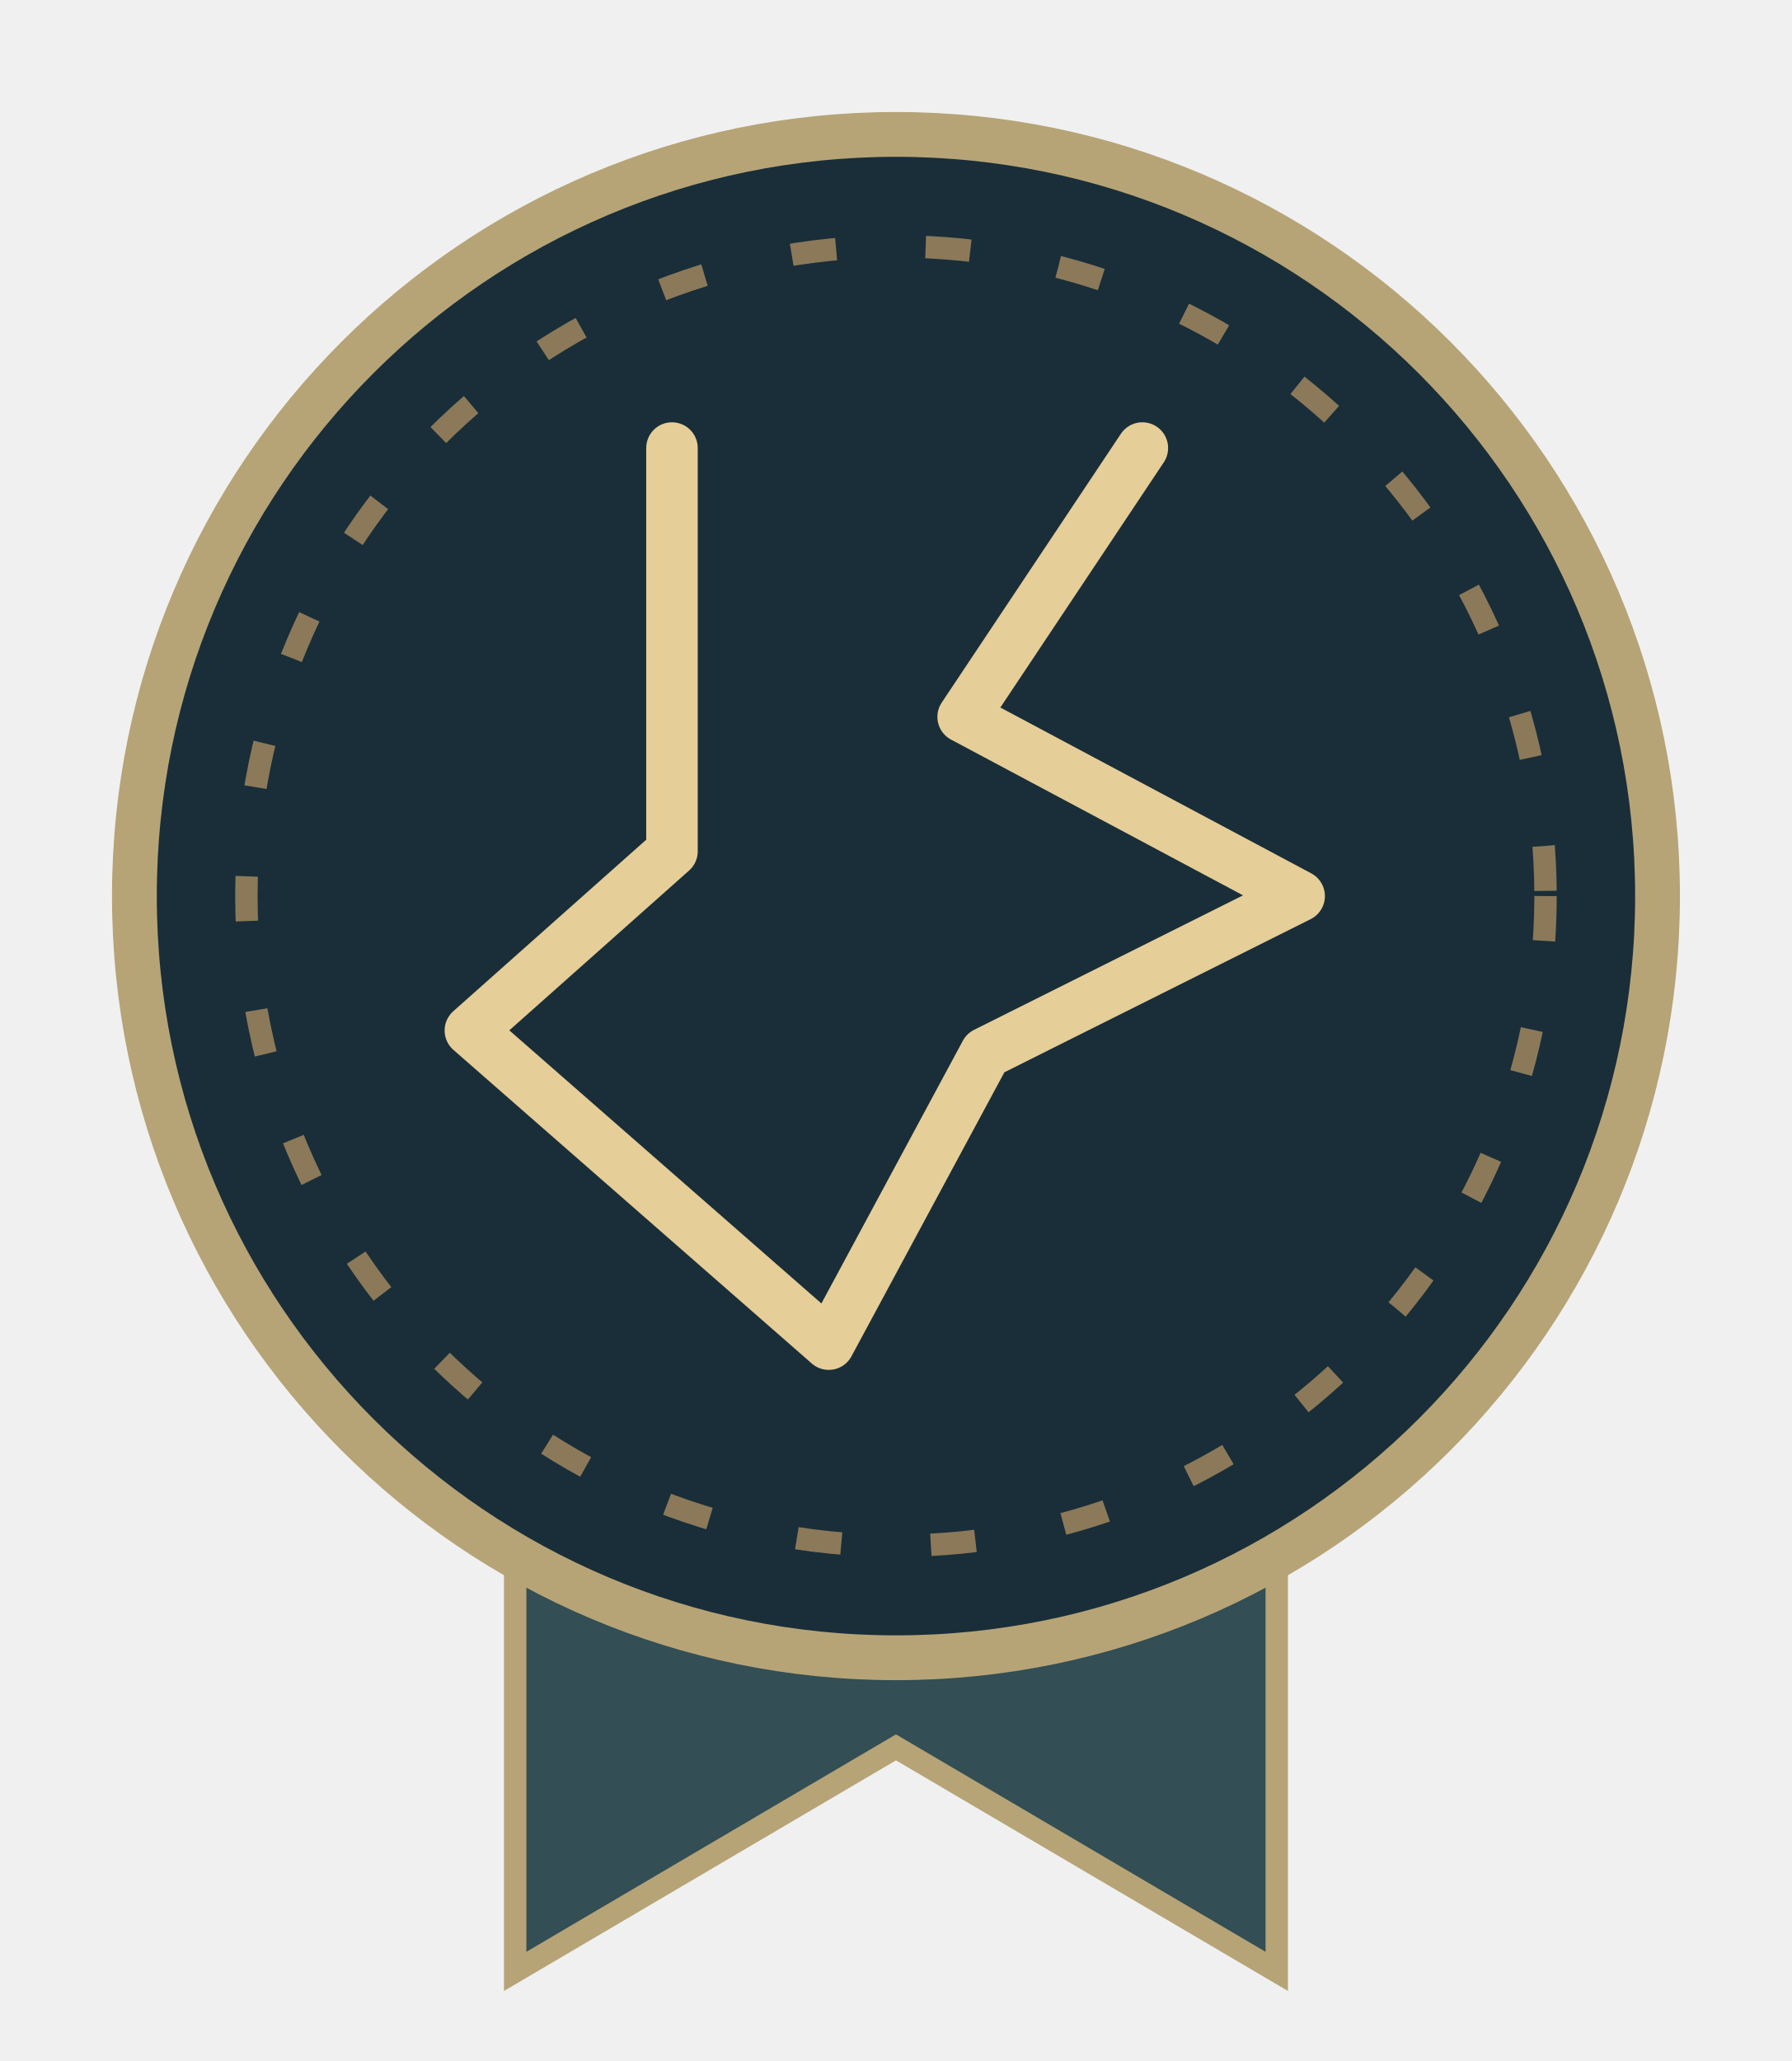
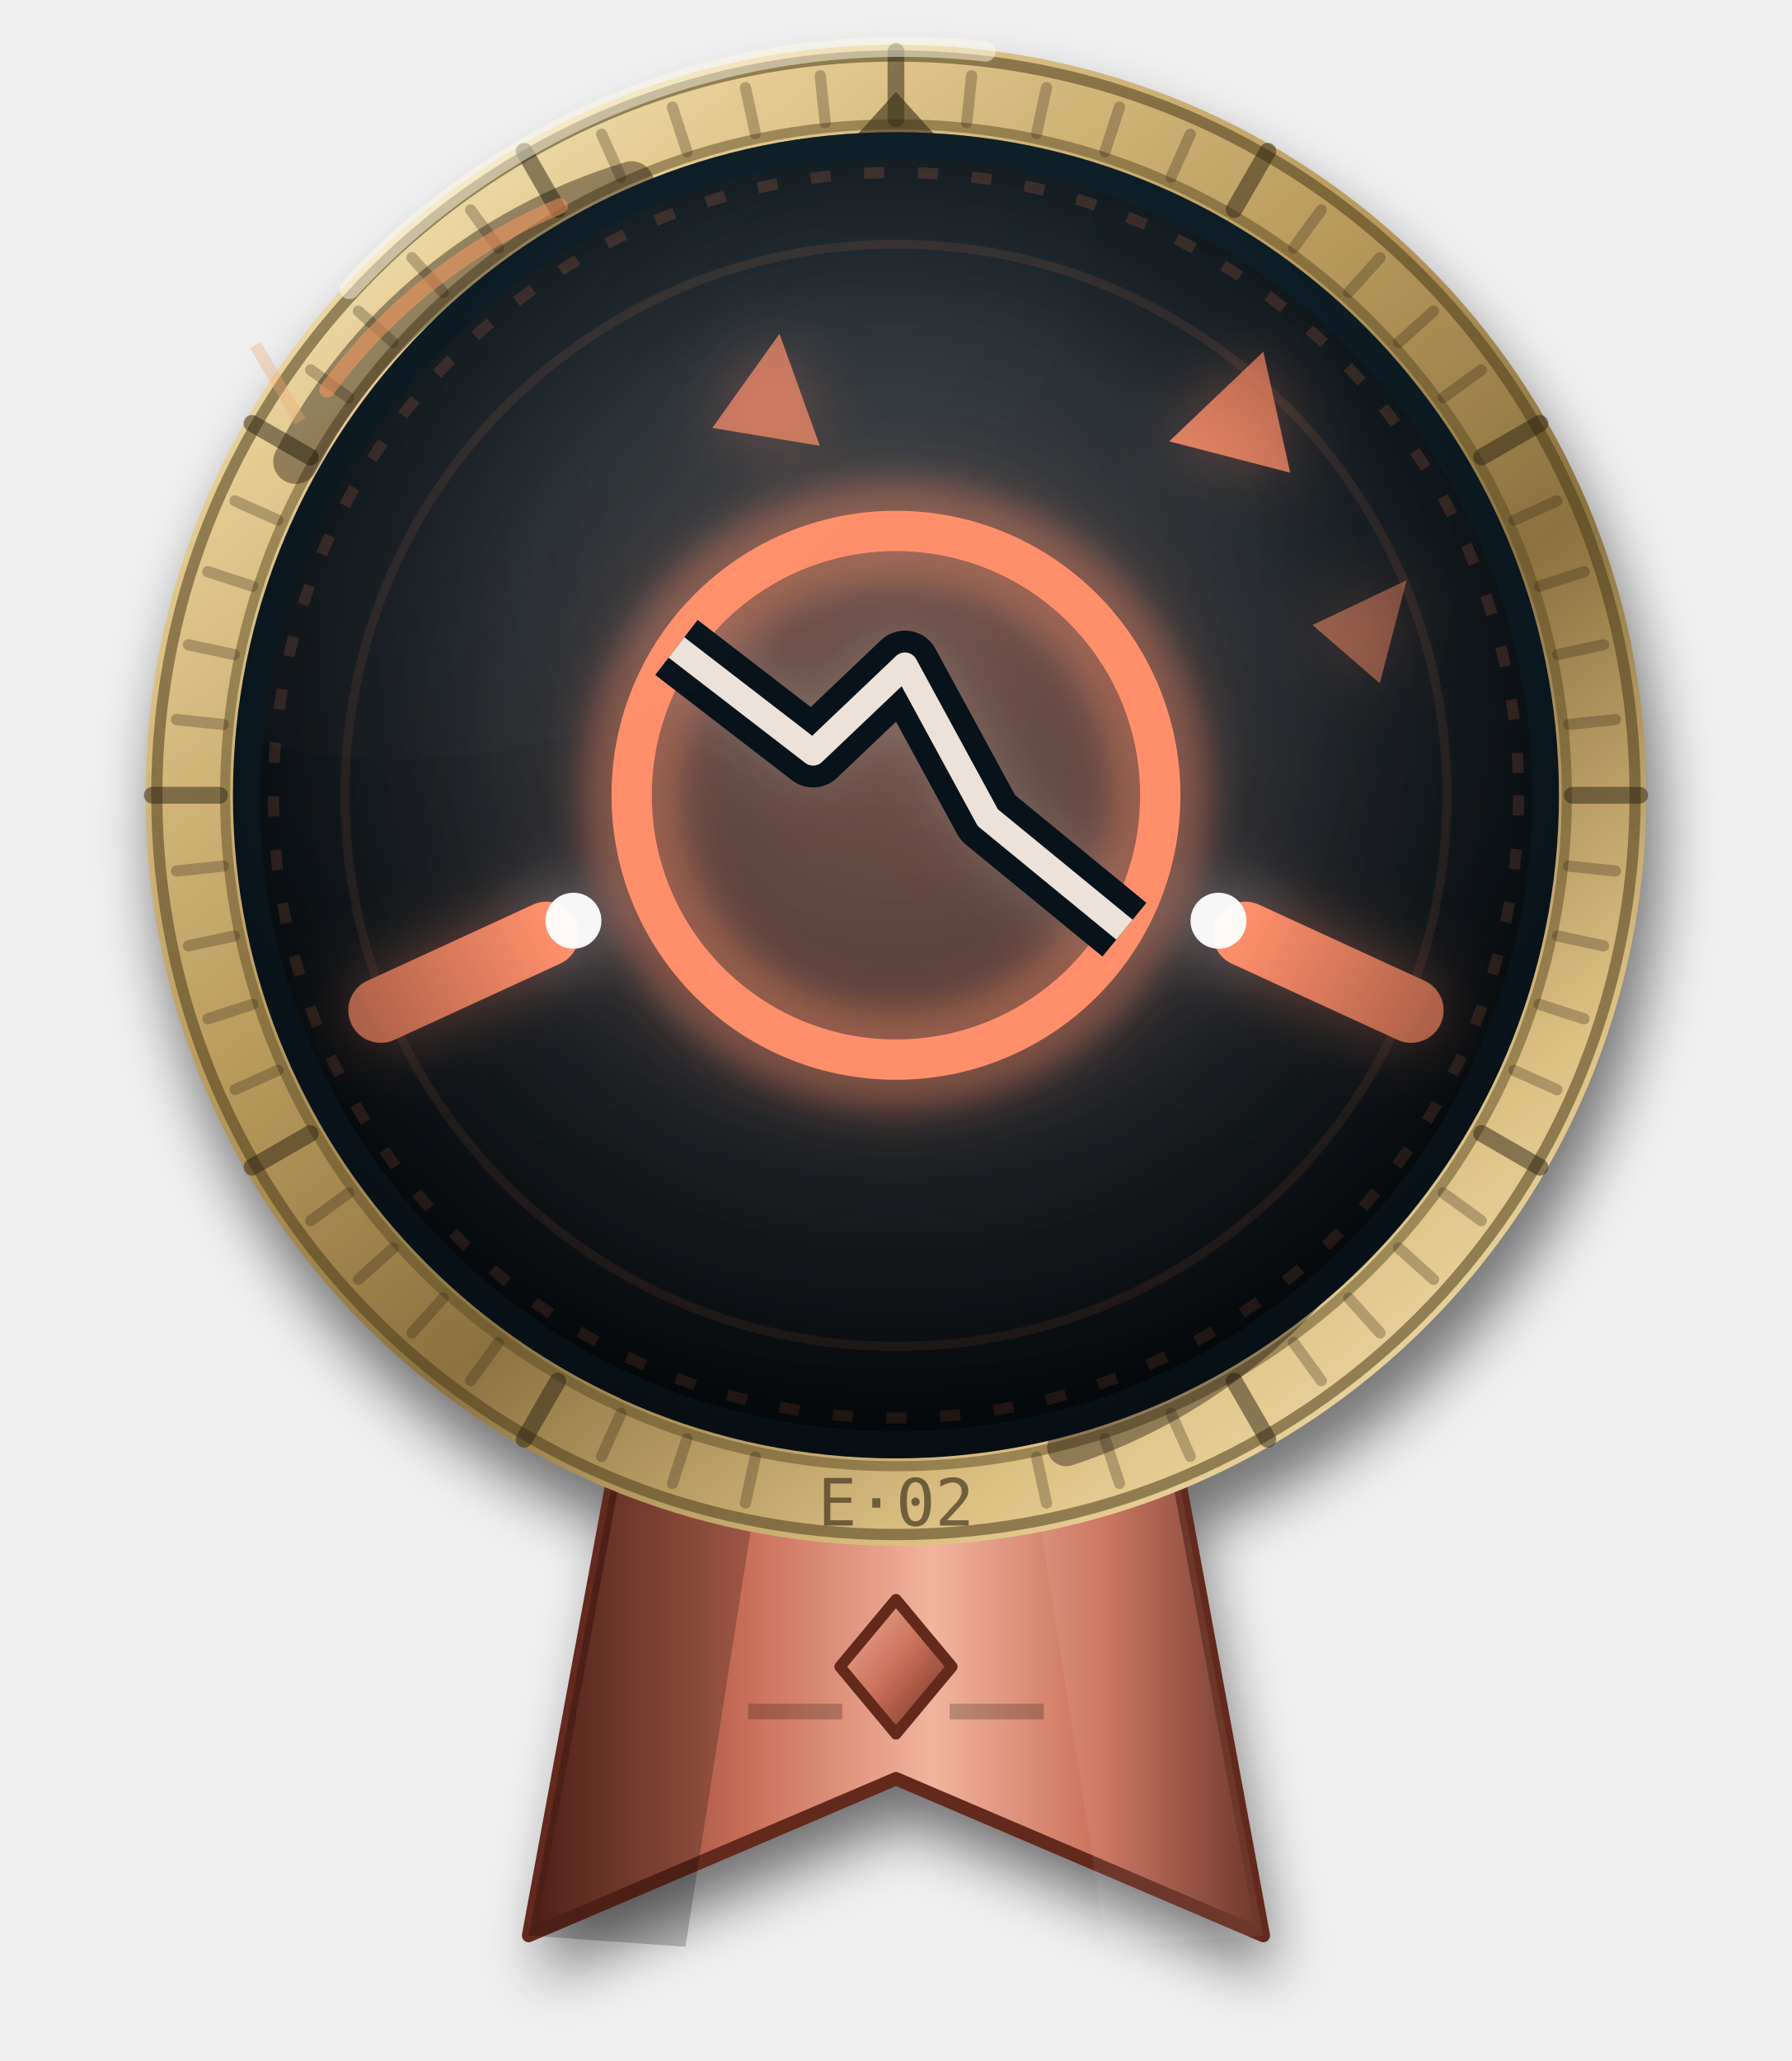
- <svg xmlns="http://www.w3.org/2000/svg" viewBox="0 0 80 92" role="img" aria-label="断开的核心">
-   <path d="M23 62v26l17-10 17 10V62" fill="#334e54" stroke="#b6a477" />
-   <circle cx="40" cy="40" r="34" fill="#192e38" stroke="#b6a477" stroke-width="2" />
-   <circle cx="40" cy="40" r="29" fill="none" stroke="#8b7959" stroke-dasharray="2 4" />
-   <path d="M30 20v18l-9 8 16 14 7-13 14-7-15-8 8-12" fill="none" stroke="#e6ce98" stroke-width="2.3" stroke-linecap="round" stroke-linejoin="round" />
+ <svg xmlns="http://www.w3.org/2000/svg" viewBox="0 0 80 92" width="80" height="92" role="img" aria-label="寂灭 · 断开的核心">
+   <defs>
+     <linearGradient id="ring-b02" x1=".12" y1="0" x2=".88" y2="1">
+       <stop offset="0" stop-color="#fdf3cd" />
+       <stop offset=".16" stop-color="#e3ca90" />
+       <stop offset=".4" stop-color="#b99b5d" />
+       <stop offset=".6" stop-color="#8b723f" />
+       <stop offset=".82" stop-color="#dcc083" />
+       <stop offset="1" stop-color="#f6e7b6" />
+     </linearGradient>
+     <linearGradient id="rb-b02" x1="0" y1="0" x2="1" y2="0">
+       <stop offset="0" stop-color="#63291d" />
+       <stop offset=".3" stop-color="#c9705a" />
+       <stop offset=".55" stop-color="#f2b49e" />
+       <stop offset=".78" stop-color="#c9705a" />
+       <stop offset="1" stop-color="#63291d" />
+     </linearGradient>
+     <linearGradient id="gem-b02" x1="0" y1="0" x2="1" y2="1">
+       <stop offset="0" stop-color="#f2b49e" />
+       <stop offset=".5" stop-color="#c9705a" />
+       <stop offset="1" stop-color="#63291d" />
+     </linearGradient>
+     <radialGradient id="face-b02" cx=".5" cy=".32" r=".82">
+       <stop offset="0" stop-color="#17313d" />
+       <stop offset=".5" stop-color="#0c1a22" />
+       <stop offset="1" stop-color="#04090d" />
+     </radialGradient>
+     <radialGradient id="amb-b02" cx=".5" cy=".45" r=".55">
+       <stop offset="0" stop-color="#ff8f6b" stop-opacity=".26" />
+       <stop offset=".62" stop-color="#ff8f6b" stop-opacity=".08" />
+       <stop offset="1" stop-color="#ff8f6b" stop-opacity="0" />
+     </radialGradient>
+     <radialGradient id="vig-b02" cx=".5" cy=".45" r=".55">
+       <stop offset=".55" stop-color="#000000" stop-opacity="0" />
+       <stop offset=".86" stop-color="#000000" stop-opacity=".34" />
+       <stop offset="1" stop-color="#000000" stop-opacity=".6" />
+     </radialGradient>
+     <linearGradient id="sh-b02" x1=".1" y1="0" x2=".7" y2="1">
+       <stop offset="0" stop-color="#ffffff" stop-opacity=".16" />
+       <stop offset=".45" stop-color="#ffffff" stop-opacity=".03" />
+       <stop offset="1" stop-color="#ffffff" stop-opacity="0" />
+     </linearGradient>
+     <linearGradient id="cone-b02" x1=".5" y1="0" x2=".5" y2="1">
+       <stop offset="0" stop-color="#fff3d8" stop-opacity=".3" />
+       <stop offset=".55" stop-color="#ffe6b4" stop-opacity=".12" />
+       <stop offset="1" stop-color="#ffe6b4" stop-opacity="0" />
+     </linearGradient>
+     <filter id="soft-b02" x="-40%" y="-40%" width="180%" height="180%">
+       <feGaussianBlur stdDeviation=".62" />
+     </filter>
+     <filter id="bloom-b02" x="-30%" y="-30%" width="160%" height="160%">
+       <feGaussianBlur stdDeviation="1.5" />
+     </filter>
+     <filter id="shad-b02" x="-40%" y="-40%" width="180%" height="180%">
+       <feGaussianBlur stdDeviation="1.35" />
+     </filter>
+     <clipPath id="clip-b02">
+       <circle cx="40" cy="35.5" r="28.4" />
+     </clipPath>
+   </defs>
+   <g filter="url(#shad-b02)" opacity=".55" transform="translate(.5 1.8)">
+     <path d="M29.4 55 H50.6 L56.4 86.4 L40 79.4 L23.6 86.4 Z" fill="#000000" />
+     <path d="M73.50 35.50 A33.5 33.5 0 1 1 6.50 35.50 A33.5 33.5 0 1 1 73.50 35.50 L69.60 35.50 A29.6 29.6 0 1 0 10.40 35.50 A29.6 29.6 0 1 0 69.60 35.50 Z" fill="#000000" />
+   </g>
+   <path d="M29.4 55 H50.6 L56.4 86.4 L40 79.4 L23.6 86.4 Z" fill="url(#rb-b02)" stroke="#63291d" stroke-width=".6" stroke-linejoin="round" />
+   <path d="M29.4 55 L23.6 86.4 L30.6 86.9 L35.6 55 Z" fill="#000000" opacity=".22" />
+   <path d="M50.6 55 L56.4 86.4 L49.4 86.9 L44.4 55 Z" fill="#ffffff" opacity=".07" />
+   <path d="M30.4 55.6 H49.6" stroke="#000000" stroke-width="1.6" opacity=".3" />
+   <path d="M40 71.4 l2.5 3 l-2.5 3 l-2.5 -3 Z" fill="url(#gem-b02)" stroke="#63291d" stroke-width=".5" stroke-linejoin="round" />
+   <path d="M33.4 76.4 H37.6 M42.4 76.4 H46.6" stroke="#000000" stroke-width=".7" opacity=".22" />
+   <path d="M73.50 35.50 A33.5 33.5 0 1 1 6.50 35.50 A33.5 33.5 0 1 1 73.50 35.50 L69.60 35.50 A29.6 29.6 0 1 0 10.40 35.50 A29.6 29.6 0 1 0 69.60 35.50 Z" fill="url(#ring-b02)" />
+   <circle cx="40" cy="35.5" r="33" fill="none" stroke="#4b3d1c" stroke-opacity=".55" stroke-width=".5" />
+   <circle cx="40" cy="35.5" r="29.95" fill="none" stroke="#5a4a24" stroke-opacity=".5" stroke-width=".45" />
+   <path d="M70.20 35.50 L73.20 35.50" stroke="#2b2314" stroke-opacity="0.5" stroke-width="0.75" stroke-linecap="round" />
+   <path d="M70.03 38.66 L72.12 38.88" stroke="#2b2314" stroke-opacity="0.28" stroke-width="0.5" stroke-linecap="round" />
+   <path d="M69.54 41.78 L71.59 42.22" stroke="#2b2314" stroke-opacity="0.28" stroke-width="0.5" stroke-linecap="round" />
+   <path d="M68.72 44.83 L70.72 45.48" stroke="#2b2314" stroke-opacity="0.28" stroke-width="0.5" stroke-linecap="round" />
+   <path d="M67.59 47.78 L69.51 48.64" stroke="#2b2314" stroke-opacity="0.28" stroke-width="0.5" stroke-linecap="round" />
+   <path d="M66.15 50.60 L68.75 52.10" stroke="#2b2314" stroke-opacity="0.5" stroke-width="0.75" stroke-linecap="round" />
+   <path d="M64.43 53.25 L66.13 54.49" stroke="#2b2314" stroke-opacity="0.28" stroke-width="0.5" stroke-linecap="round" />
+   <path d="M62.44 55.71 L64.00 57.11" stroke="#2b2314" stroke-opacity="0.28" stroke-width="0.5" stroke-linecap="round" />
+   <path d="M60.21 57.94 L61.61 59.50" stroke="#2b2314" stroke-opacity="0.28" stroke-width="0.5" stroke-linecap="round" />
+   <path d="M57.75 59.93 L58.99 61.63" stroke="#2b2314" stroke-opacity="0.28" stroke-width="0.5" stroke-linecap="round" />
+   <path d="M55.10 61.65 L56.60 64.25" stroke="#2b2314" stroke-opacity="0.5" stroke-width="0.75" stroke-linecap="round" />
+   <path d="M52.28 63.09 L53.14 65.01" stroke="#2b2314" stroke-opacity="0.28" stroke-width="0.5" stroke-linecap="round" />
+   <path d="M49.33 64.22 L49.98 66.22" stroke="#2b2314" stroke-opacity="0.28" stroke-width="0.5" stroke-linecap="round" />
+   <path d="M46.28 65.04 L46.72 67.09" stroke="#2b2314" stroke-opacity="0.28" stroke-width="0.5" stroke-linecap="round" />
+   <path d="M33.72 65.04 L33.28 67.09" stroke="#2b2314" stroke-opacity="0.28" stroke-width="0.5" stroke-linecap="round" />
+   <path d="M30.67 64.22 L30.02 66.22" stroke="#2b2314" stroke-opacity="0.28" stroke-width="0.5" stroke-linecap="round" />
+   <path d="M27.72 63.09 L26.86 65.01" stroke="#2b2314" stroke-opacity="0.28" stroke-width="0.5" stroke-linecap="round" />
+   <path d="M24.90 61.65 L23.40 64.25" stroke="#2b2314" stroke-opacity="0.5" stroke-width="0.75" stroke-linecap="round" />
+   <path d="M22.25 59.93 L21.01 61.63" stroke="#2b2314" stroke-opacity="0.28" stroke-width="0.5" stroke-linecap="round" />
+   <path d="M19.79 57.94 L18.39 59.50" stroke="#2b2314" stroke-opacity="0.28" stroke-width="0.5" stroke-linecap="round" />
+   <path d="M17.56 55.71 L16.00 57.11" stroke="#2b2314" stroke-opacity="0.28" stroke-width="0.5" stroke-linecap="round" />
+   <path d="M15.57 53.25 L13.87 54.49" stroke="#2b2314" stroke-opacity="0.28" stroke-width="0.5" stroke-linecap="round" />
+   <path d="M13.85 50.60 L11.25 52.10" stroke="#2b2314" stroke-opacity="0.5" stroke-width="0.75" stroke-linecap="round" />
+   <path d="M12.41 47.78 L10.49 48.64" stroke="#2b2314" stroke-opacity="0.28" stroke-width="0.5" stroke-linecap="round" />
+   <path d="M11.28 44.83 L9.28 45.48" stroke="#2b2314" stroke-opacity="0.28" stroke-width="0.5" stroke-linecap="round" />
+   <path d="M10.46 41.78 L8.41 42.22" stroke="#2b2314" stroke-opacity="0.28" stroke-width="0.5" stroke-linecap="round" />
+   <path d="M9.97 38.66 L7.88 38.88" stroke="#2b2314" stroke-opacity="0.28" stroke-width="0.5" stroke-linecap="round" />
+   <path d="M9.80 35.50 L6.80 35.50" stroke="#2b2314" stroke-opacity="0.5" stroke-width="0.75" stroke-linecap="round" />
+   <path d="M9.97 32.34 L7.88 32.12" stroke="#2b2314" stroke-opacity="0.28" stroke-width="0.5" stroke-linecap="round" />
+   <path d="M10.46 29.22 L8.41 28.78" stroke="#2b2314" stroke-opacity="0.28" stroke-width="0.5" stroke-linecap="round" />
+   <path d="M11.28 26.17 L9.28 25.52" stroke="#2b2314" stroke-opacity="0.28" stroke-width="0.5" stroke-linecap="round" />
+   <path d="M12.41 23.22 L10.49 22.36" stroke="#2b2314" stroke-opacity="0.28" stroke-width="0.5" stroke-linecap="round" />
+   <path d="M13.85 20.40 L11.25 18.90" stroke="#2b2314" stroke-opacity="0.5" stroke-width="0.75" stroke-linecap="round" />
+   <path d="M15.57 17.75 L13.87 16.51" stroke="#2b2314" stroke-opacity="0.28" stroke-width="0.5" stroke-linecap="round" />
+   <path d="M17.56 15.29 L16.00 13.89" stroke="#2b2314" stroke-opacity="0.28" stroke-width="0.5" stroke-linecap="round" />
+   <path d="M19.79 13.06 L18.39 11.50" stroke="#2b2314" stroke-opacity="0.28" stroke-width="0.5" stroke-linecap="round" />
+   <path d="M22.25 11.07 L21.01 9.37" stroke="#2b2314" stroke-opacity="0.28" stroke-width="0.5" stroke-linecap="round" />
+   <path d="M24.90 9.35 L23.40 6.75" stroke="#2b2314" stroke-opacity="0.5" stroke-width="0.75" stroke-linecap="round" />
+   <path d="M27.72 7.91 L26.86 5.99" stroke="#2b2314" stroke-opacity="0.28" stroke-width="0.5" stroke-linecap="round" />
+   <path d="M30.67 6.78 L30.02 4.78" stroke="#2b2314" stroke-opacity="0.28" stroke-width="0.5" stroke-linecap="round" />
+   <path d="M33.72 5.96 L33.28 3.91" stroke="#2b2314" stroke-opacity="0.28" stroke-width="0.5" stroke-linecap="round" />
+   <path d="M36.84 5.47 L36.62 3.38" stroke="#2b2314" stroke-opacity="0.28" stroke-width="0.5" stroke-linecap="round" />
+   <path d="M40.00 5.30 L40.00 2.30" stroke="#2b2314" stroke-opacity="0.5" stroke-width="0.75" stroke-linecap="round" />
+   <path d="M43.16 5.47 L43.38 3.38" stroke="#2b2314" stroke-opacity="0.28" stroke-width="0.5" stroke-linecap="round" />
+   <path d="M46.28 5.96 L46.72 3.91" stroke="#2b2314" stroke-opacity="0.28" stroke-width="0.5" stroke-linecap="round" />
+   <path d="M49.33 6.78 L49.98 4.78" stroke="#2b2314" stroke-opacity="0.28" stroke-width="0.5" stroke-linecap="round" />
+   <path d="M52.28 7.91 L53.14 5.99" stroke="#2b2314" stroke-opacity="0.28" stroke-width="0.5" stroke-linecap="round" />
+   <path d="M55.10 9.35 L56.60 6.75" stroke="#2b2314" stroke-opacity="0.5" stroke-width="0.75" stroke-linecap="round" />
+   <path d="M57.75 11.07 L58.99 9.37" stroke="#2b2314" stroke-opacity="0.28" stroke-width="0.5" stroke-linecap="round" />
+   <path d="M60.21 13.06 L61.61 11.50" stroke="#2b2314" stroke-opacity="0.28" stroke-width="0.5" stroke-linecap="round" />
+   <path d="M62.44 15.29 L64.00 13.89" stroke="#2b2314" stroke-opacity="0.28" stroke-width="0.5" stroke-linecap="round" />
+   <path d="M64.43 17.75 L66.13 16.51" stroke="#2b2314" stroke-opacity="0.28" stroke-width="0.5" stroke-linecap="round" />
+   <path d="M66.15 20.40 L68.75 18.90" stroke="#2b2314" stroke-opacity="0.5" stroke-width="0.75" stroke-linecap="round" />
+   <path d="M67.59 23.22 L69.51 22.36" stroke="#2b2314" stroke-opacity="0.28" stroke-width="0.5" stroke-linecap="round" />
+   <path d="M68.72 26.17 L70.72 25.52" stroke="#2b2314" stroke-opacity="0.28" stroke-width="0.5" stroke-linecap="round" />
+   <path d="M69.54 29.22 L71.59 28.78" stroke="#2b2314" stroke-opacity="0.28" stroke-width="0.5" stroke-linecap="round" />
+   <path d="M70.03 32.34 L72.12 32.12" stroke="#2b2314" stroke-opacity="0.28" stroke-width="0.5" stroke-linecap="round" />
+   <g opacity=".4">
+     <path d="M13.2 20.6 a25 25 0 0 1 15 -12.4" fill="none" stroke="#170c07" stroke-width="2" stroke-linecap="round" />
+     <path d="M62.4 51.6 a25 25 0 0 1 -14.8 13" fill="none" stroke="#170c07" stroke-width="1.7" stroke-linecap="round" />
+     <path d="M20.4 55.4 a25 25 0 0 1 -6.6 -13.8" fill="none" stroke="#170c07" stroke-width="1.4" stroke-linecap="round" />
+   </g>
+   <g opacity=".5">
+     <path d="M14.6 17.4 a25 25 0 0 1 10.4 -8.2" fill="none" stroke="#ff9a5e" stroke-width=".7" stroke-linecap="round" />
+     <path d="M11.4 15.4 l2 3.4 M56.6 58.6 l-2.8 -2.6 M66.6 26.4 l-3 1.8" stroke="#f0a878" stroke-width=".55" opacity=".7" />
+   </g>
+   <path d="M40 4.1 l1.9 2.1 l-1.9 2.1 l-1.9 -2.1 Z" fill="#3a3016" opacity=".62" />
+   <text x="40" y="68.1" font-family="Consolas,monospace" font-size="2.9" fill="#2f2612" fill-opacity=".62" text-anchor="middle">E·02</text>
+   <circle cx="40" cy="35.5" r="29.6" fill="url(#face-b02)" />
+   <g clip-path="url(#clip-b02)">
+     <circle cx="40" cy="35.5" r="29.6" fill="url(#amb-b02)" />
+     <circle cx="40" cy="35.5" r="27.8" fill="none" stroke="#ff8f6b" stroke-width=".5" stroke-opacity=".22" stroke-dasharray=".9 1.5" />
+     <circle cx="40" cy="35.5" r="24.6" fill="none" stroke="#ff8f6b" stroke-width=".4" stroke-opacity=".12" />
+     <g transform="translate(40 35.5)">
+       <g filter="url(#bloom-b02)" opacity=".45">
+         <circle r="11.8" fill="#ff8f6b" fill-opacity=".13" stroke="#ff8f6b" stroke-width="1.8" />
+         <circle r="11.8" fill="none" stroke="#ff8f6b" stroke-width="4.4" opacity=".22" filter="url(#soft-b02)" />
+         <path d="M-9.8 -6.6 L-3.7 -1.9 L0.4 -5.8 L4.1 1 L10.2 6" fill="none" stroke="#08121a" stroke-width="3.1" stroke-linejoin="round" />
+         <path d="M-9.8 -6.6 L-3.7 -1.9 L0.4 -5.8 L4.1 1 L10.2 6" fill="none" stroke="#fff4ea" stroke-width="1.15" stroke-linejoin="round" opacity=".92" />
+         <path d="M-23 9.6 L-15.6 6.2" stroke="#ff8f6b" stroke-width="2.9" stroke-linecap="round" />
+         <path d="M15.6 6.2 L23 9.6" stroke="#ff8f6b" stroke-width="2.9" stroke-linecap="round" />
+         <circle cx="-14.4" cy="5.6" r="1.25" fill="#fff" opacity=".95" />
+         <circle cx="14.4" cy="5.6" r="1.25" fill="#fff" opacity=".95" />
+         <path d="M12.2 -15.8 L16.4 -19.8 L17.6 -14.4 Z" fill="#ff8f6b" opacity=".85" />
+         <path d="M18.6 -7.6 L22.8 -9.6 L21.6 -5 Z" fill="#ff8f6b" opacity=".55" />
+         <path d="M-8.2 -16.4 L-5.2 -20.6 L-3.4 -15.6 Z" fill="#ff8f6b" opacity=".7" />
+       </g>
+       <g>
+         <circle r="11.8" fill="#ff8f6b" fill-opacity=".13" stroke="#ff8f6b" stroke-width="1.8" />
+         <circle r="11.8" fill="none" stroke="#ff8f6b" stroke-width="4.4" opacity=".22" filter="url(#soft-b02)" />
+         <path d="M-9.8 -6.6 L-3.7 -1.9 L0.4 -5.8 L4.1 1 L10.2 6" fill="none" stroke="#08121a" stroke-width="3.1" stroke-linejoin="round" />
+         <path d="M-9.8 -6.6 L-3.7 -1.9 L0.4 -5.8 L4.1 1 L10.2 6" fill="none" stroke="#fff4ea" stroke-width="1.15" stroke-linejoin="round" opacity=".92" />
+         <path d="M-23 9.6 L-15.6 6.2" stroke="#ff8f6b" stroke-width="2.9" stroke-linecap="round" />
+         <path d="M15.6 6.2 L23 9.6" stroke="#ff8f6b" stroke-width="2.9" stroke-linecap="round" />
+         <circle cx="-14.4" cy="5.6" r="1.25" fill="#fff" opacity=".95" />
+         <circle cx="14.4" cy="5.6" r="1.25" fill="#fff" opacity=".95" />
+         <path d="M12.2 -15.8 L16.4 -19.8 L17.6 -14.4 Z" fill="#ff8f6b" opacity=".85" />
+         <path d="M18.6 -7.6 L22.8 -9.6 L21.6 -5 Z" fill="#ff8f6b" opacity=".55" />
+         <path d="M-8.2 -16.4 L-5.2 -20.6 L-3.4 -15.6 Z" fill="#ff8f6b" opacity=".7" />
+       </g>
+     </g>
+     <ellipse cx="25.4" cy="15.2" rx="25" ry="16.5" fill="url(#sh-b02)" transform="rotate(-28 25.4 15.2)" />
+     <circle cx="40" cy="35.5" r="29.6" fill="url(#vig-b02)" />
+     <circle cx="40" cy="35.5" r="29.3" fill="none" stroke="#ffffff" stroke-width=".5" stroke-opacity=".14" />
+   </g>
+   <path d="M15.6 12.9 A33.5 33.5 0 0 1 44 2.3" fill="none" stroke="#fffbe8" stroke-width=".9" stroke-opacity=".5" stroke-linecap="round" />
</svg>
